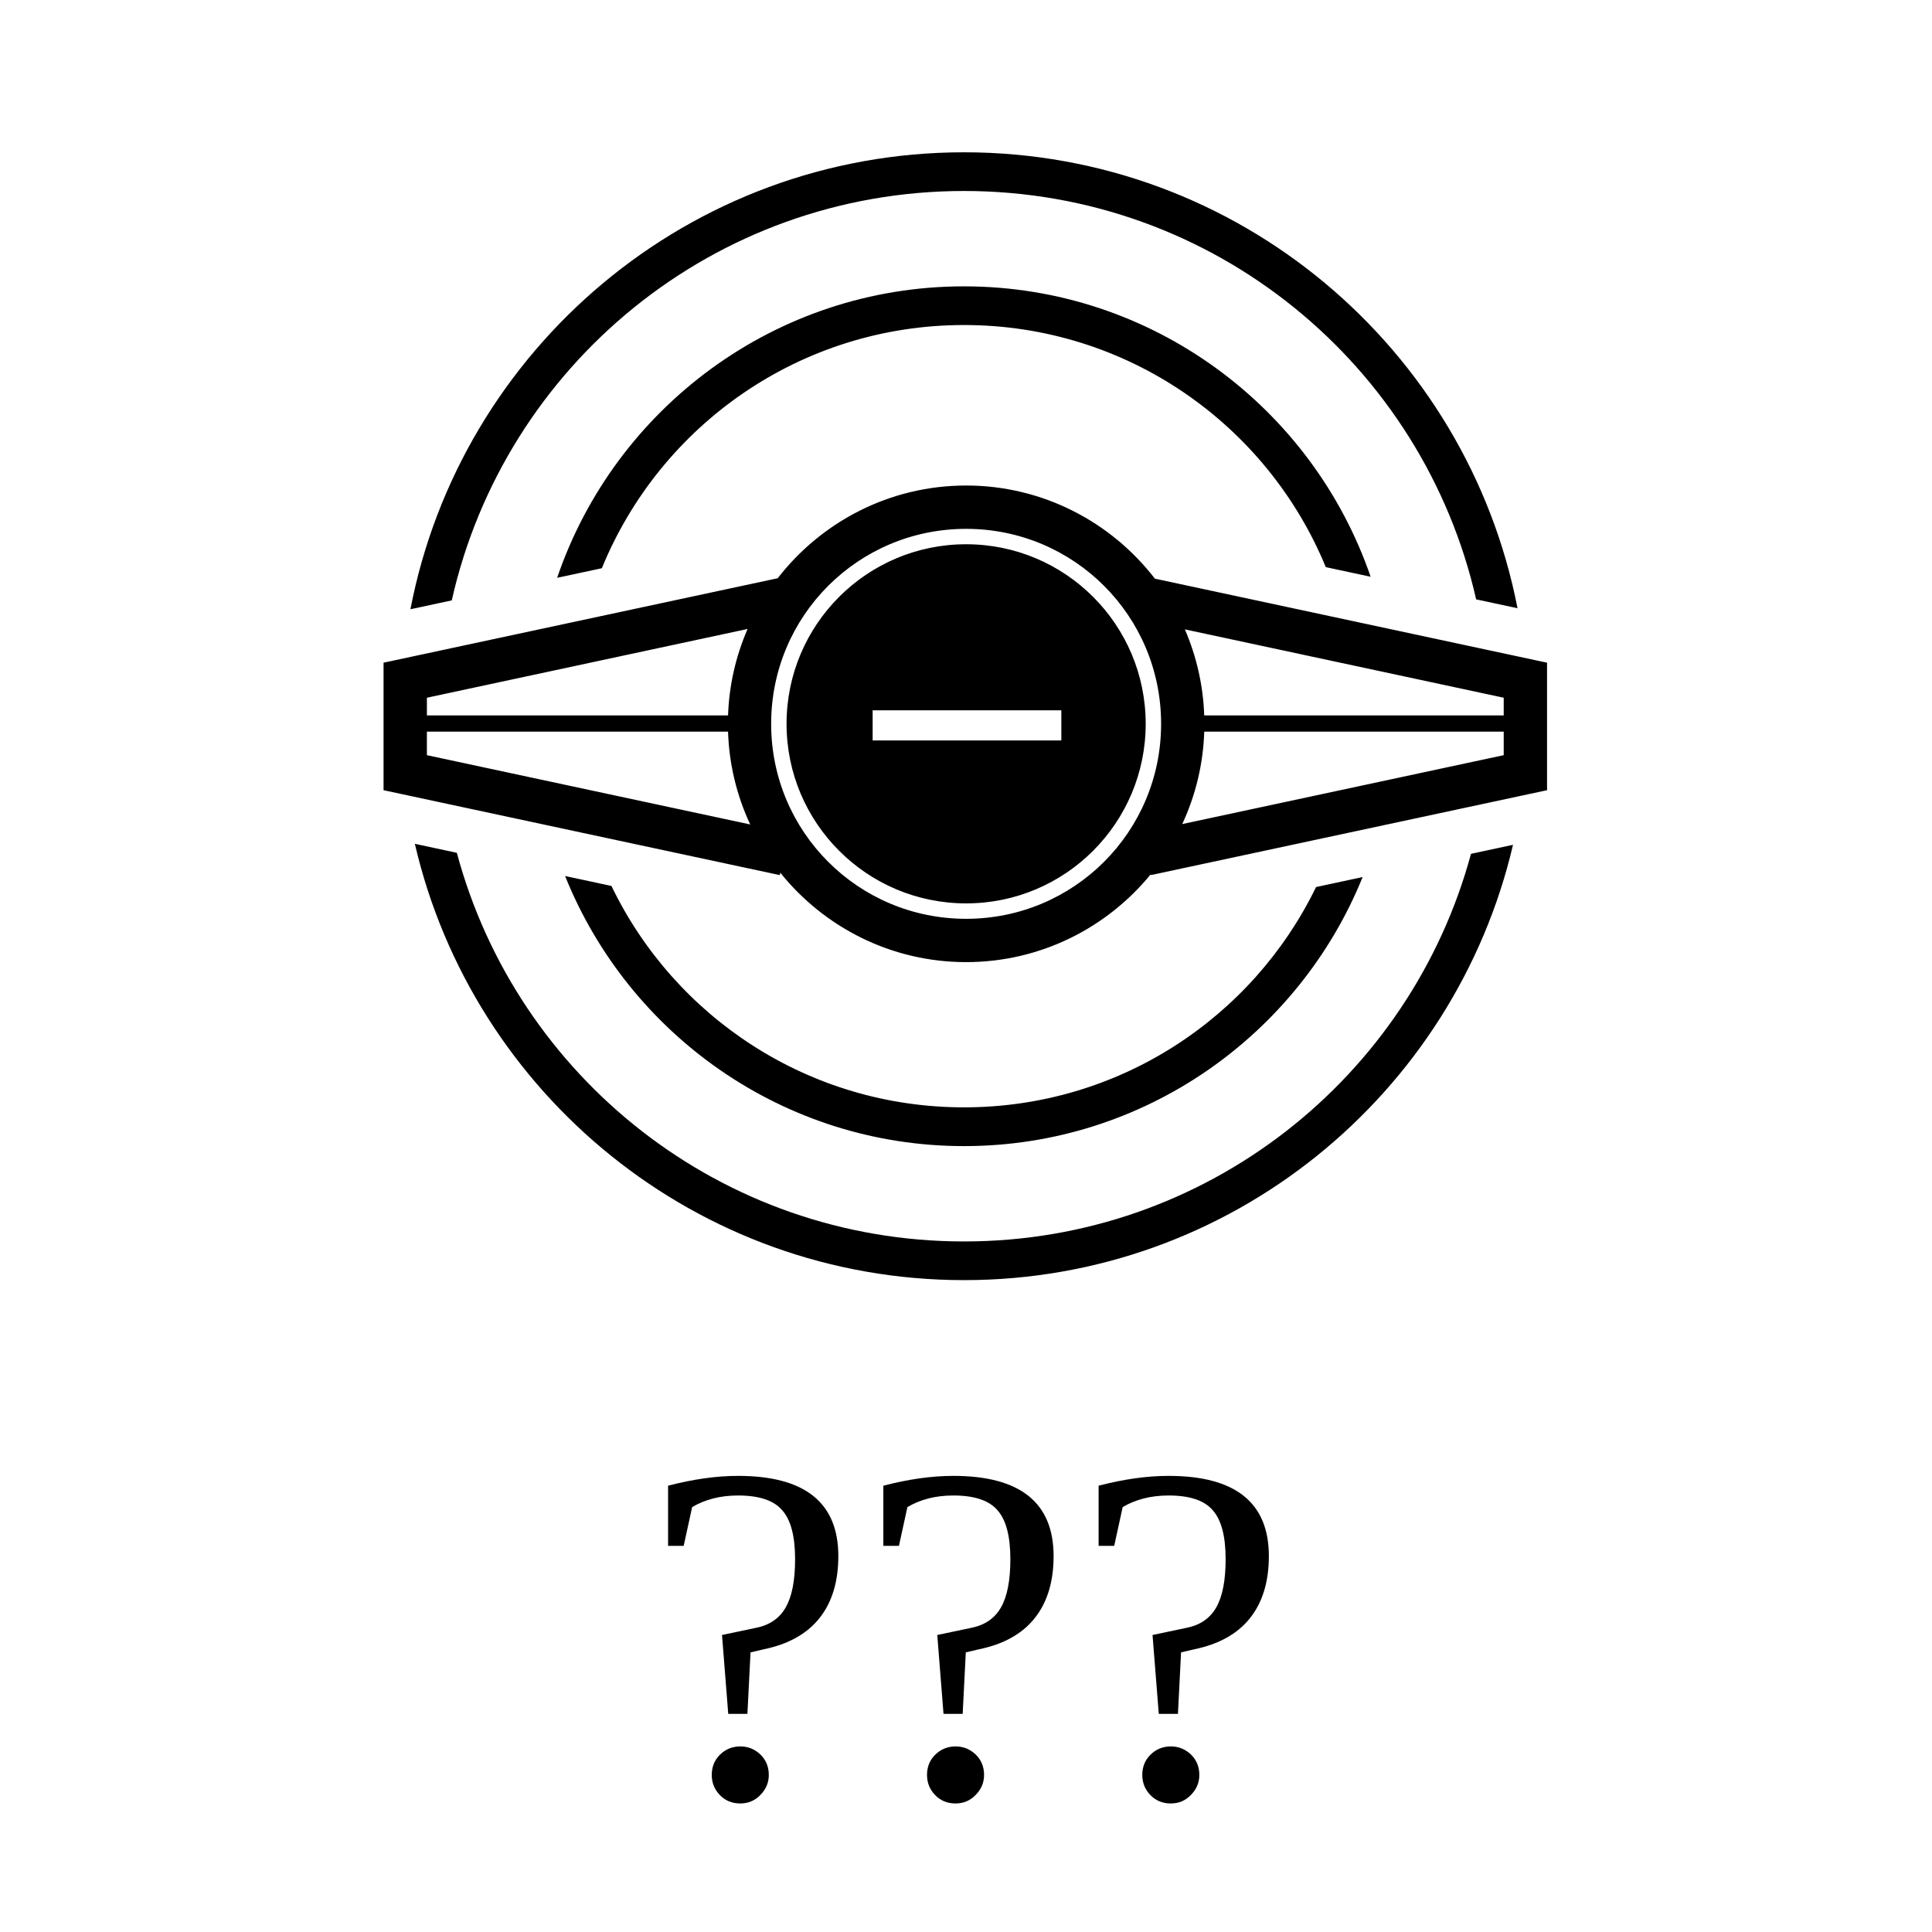
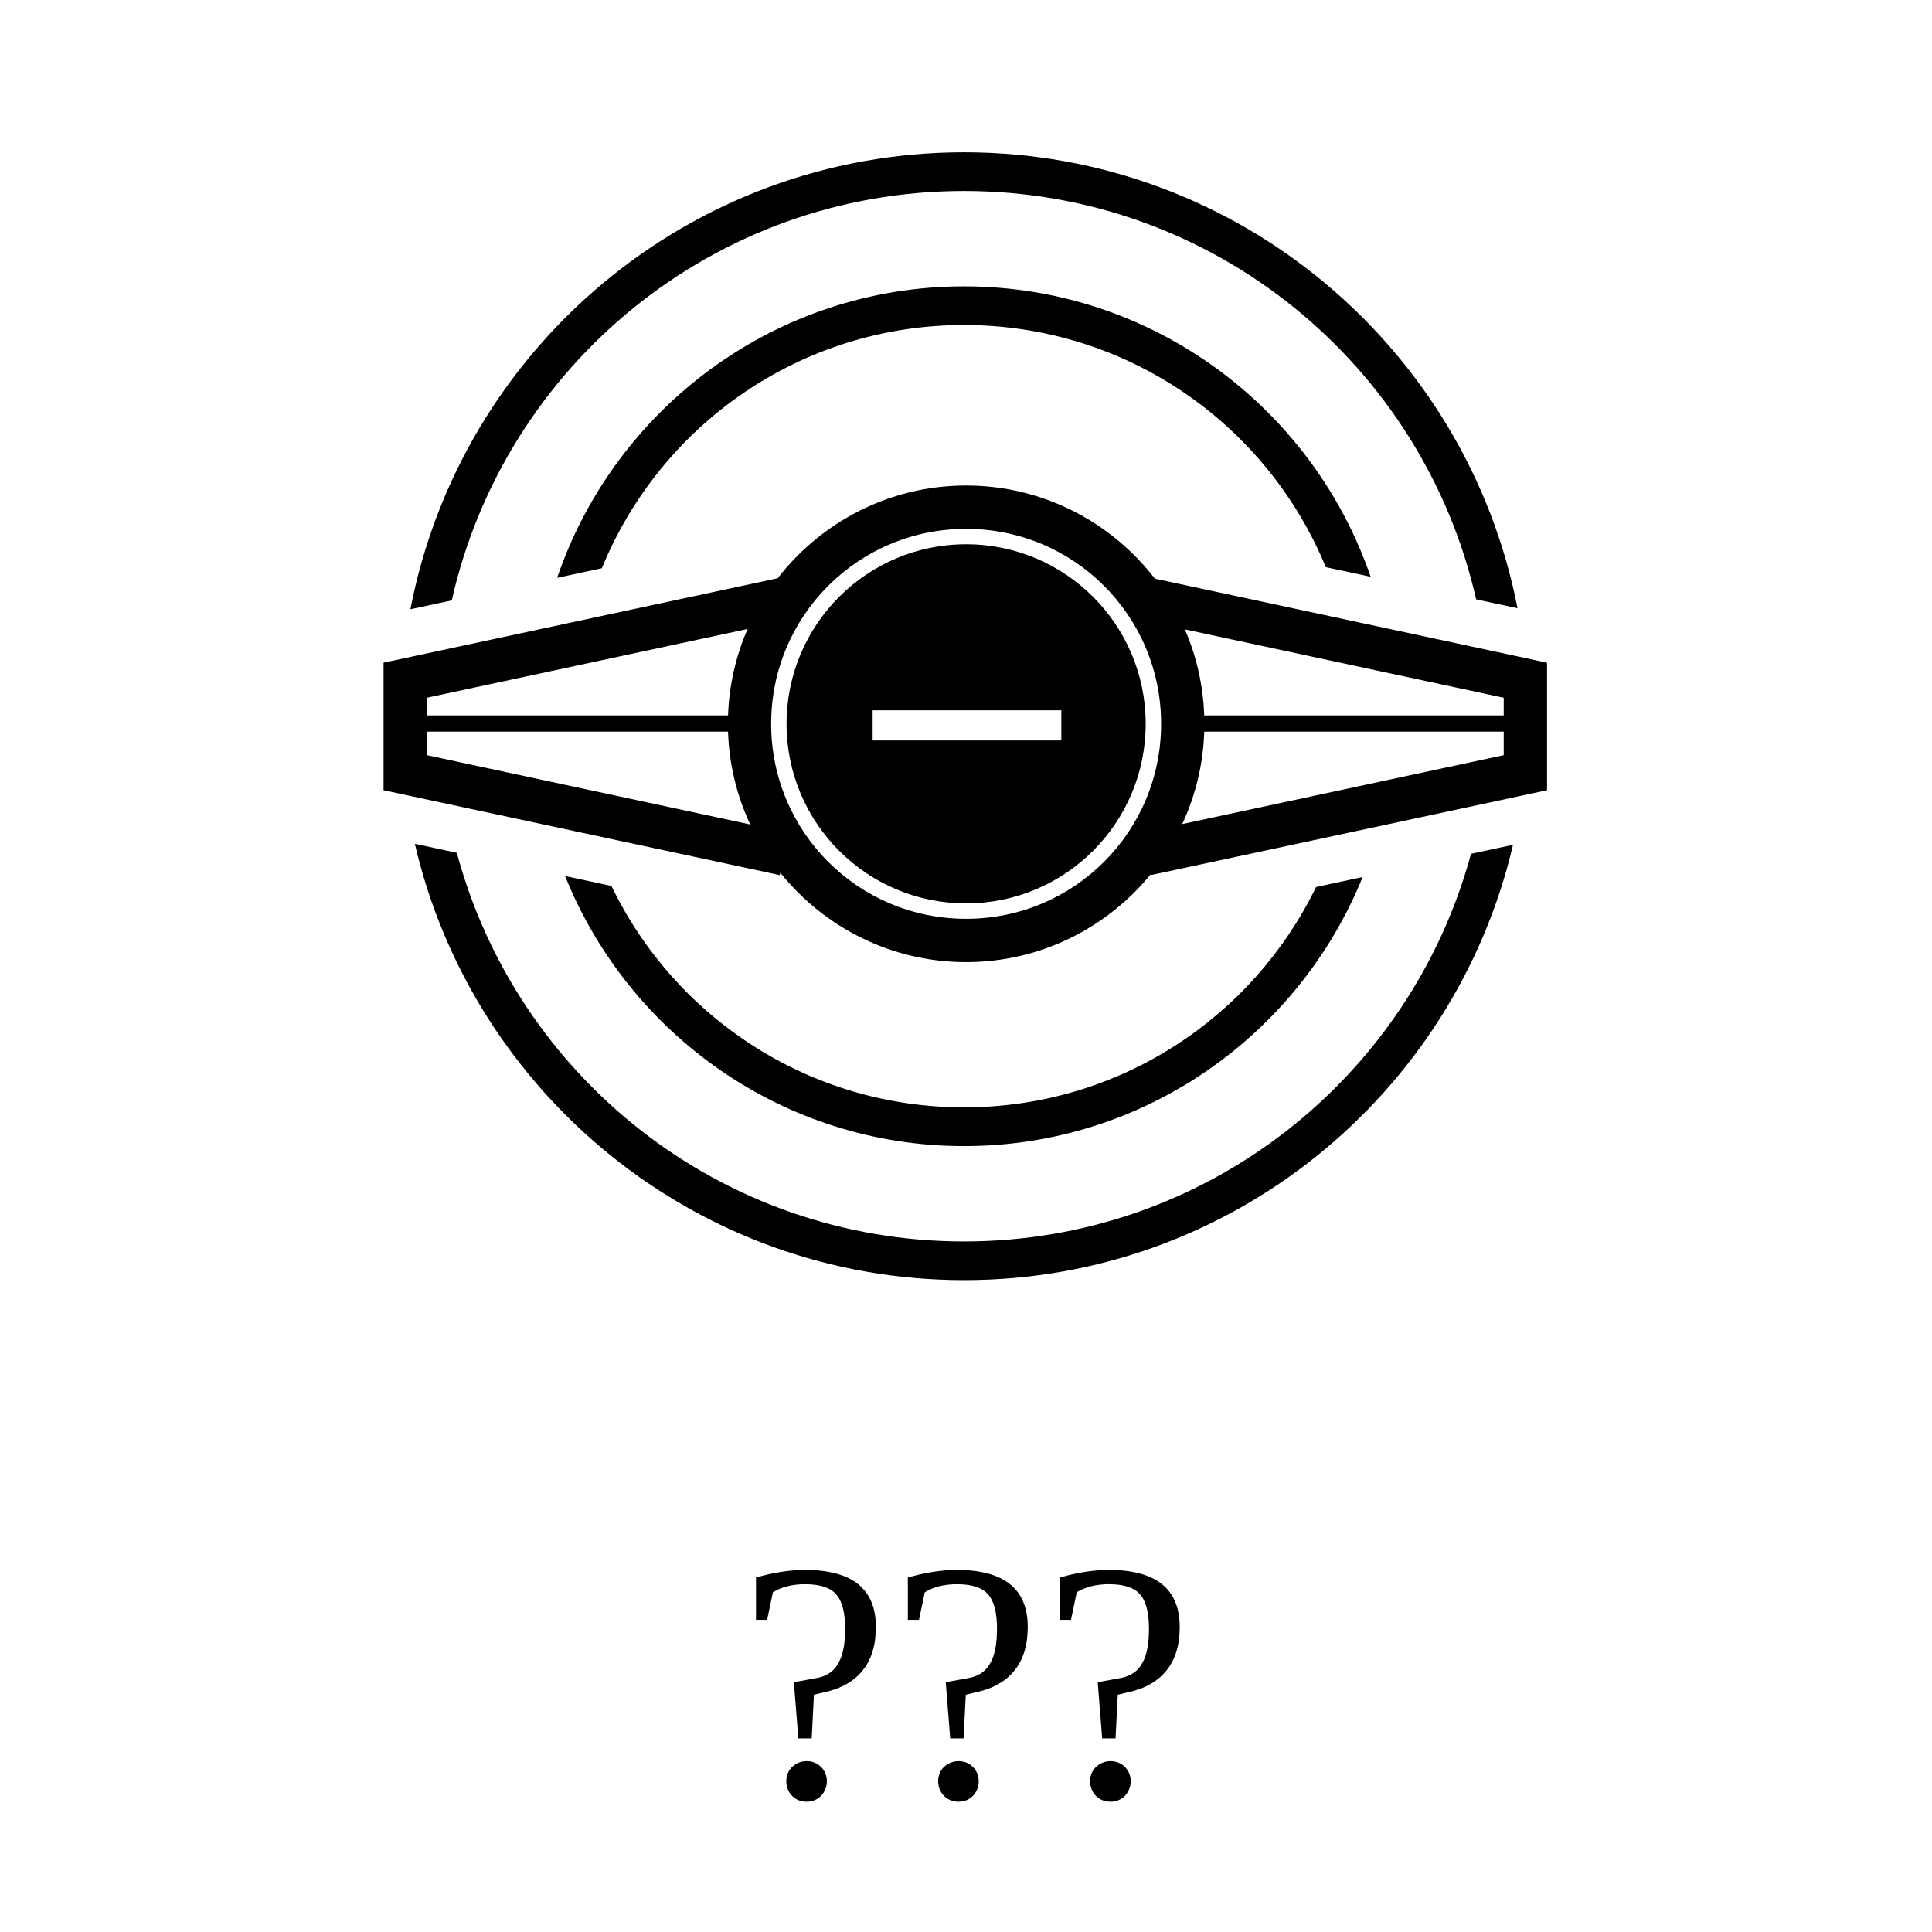
<svg xmlns="http://www.w3.org/2000/svg" viewBox="0 0 67.733 67.733">
  <path d="M127.74 20.18c-36.391 0-66.724 26.08-73.355 60.549l5.478-1.174c6.981-31.068 34.686-54.248 67.877-54.248 33.144 0 60.825 23.113 67.858 54.113l5.482 1.174c-6.685-34.403-36.995-60.414-73.34-60.414Zm0 17.763c-25.01 0-46.271 16.177-53.916 38.62l5.926-1.27c7.722-18.914 26.277-32.225 47.99-32.225 21.659 0 40.179 13.243 47.936 32.08l5.941 1.276c-7.687-22.371-28.917-38.48-53.877-38.48Zm.276 26.391c-10.145 0-19.182 4.821-24.963 12.285l-52.23 11.192v16.896l52.503 11.25.069-.318c5.792 7.214 14.674 11.847 24.62 11.847 9.847 0 18.659-4.537 24.456-11.627l.02.098 52.503-11.25V87.811L153.03 76.676c-5.78-7.497-14.842-12.342-25.013-12.342Zm0 5.742c14.302 0 25.838 11.534 25.838 25.836 0 14.302-11.536 25.836-25.838 25.836-14.303 0-25.834-11.534-25.834-25.836 0-14.302 11.531-25.836 25.834-25.836zm.002 2.041a23.794 23.794 0 0 0-23.795 23.793 23.794 23.794 0 0 0 23.795 23.795 23.794 23.794 0 0 0 23.794-23.795 23.794 23.794 0 0 0-23.794-23.793ZM99.062 83.342a31.364 31.364 0 0 0-2.59 11.453H56.567v-2.342zm57.938.053 42.252 9.058v2.342h-39.686a31.359 31.359 0 0 0-2.566-11.4Zm-41.37 10.724h25.003v3.994H115.63zm-59.064 2.83h39.905a31.358 31.358 0 0 0 2.937 12.297l-42.842-9.182zm103.004 0h39.682v3.115l-42.598 9.13a31.346 31.346 0 0 0 2.916-12.245zm-104.6 14.86c7.675 33.102 37.35 57.816 72.77 57.816 35.373 0 65.02-24.647 72.744-57.682l-5.568 1.194c-8.008 29.604-35.023 51.363-67.176 51.363-32.201 0-59.245-21.823-67.205-51.496-1.855-.398-3.71-.798-5.564-1.195zm19.907 4.267c8.415 20.958 28.92 35.79 52.863 35.79 23.89 0 44.364-14.765 52.817-35.65l-6.172 1.323c-8.396 17.29-26.111 29.191-46.645 29.191-20.591 0-38.353-11.967-46.719-29.335l-6.144-1.319z" transform="scale(.26458)" color="currentColor" overflow="visible" fill="currentColor" paint-order="markers fill stroke" stop-color="currentColor" />
  <g style="line-height:1.25;" font-weight="400" font-size="16.933" font-family="Consolas" fill="currentColor" stroke-width=".265">
    <path d="M58.886 41.101h-3.25v3.374h-1.421V41.1h-3.25v-1.256h3.25v-3.349h1.422v3.349h3.25z" style="" transform="translate(38.29 -2.737)" aria-label="+" />
  </g>
-   <text x="50%" y="93%" font-size="17" alignment="bottom" text-anchor="middle">???</text>
+   <text x="50%" y="93%" font-size="12" alignment="bottom" text-anchor="middle">???</text>
</svg>
